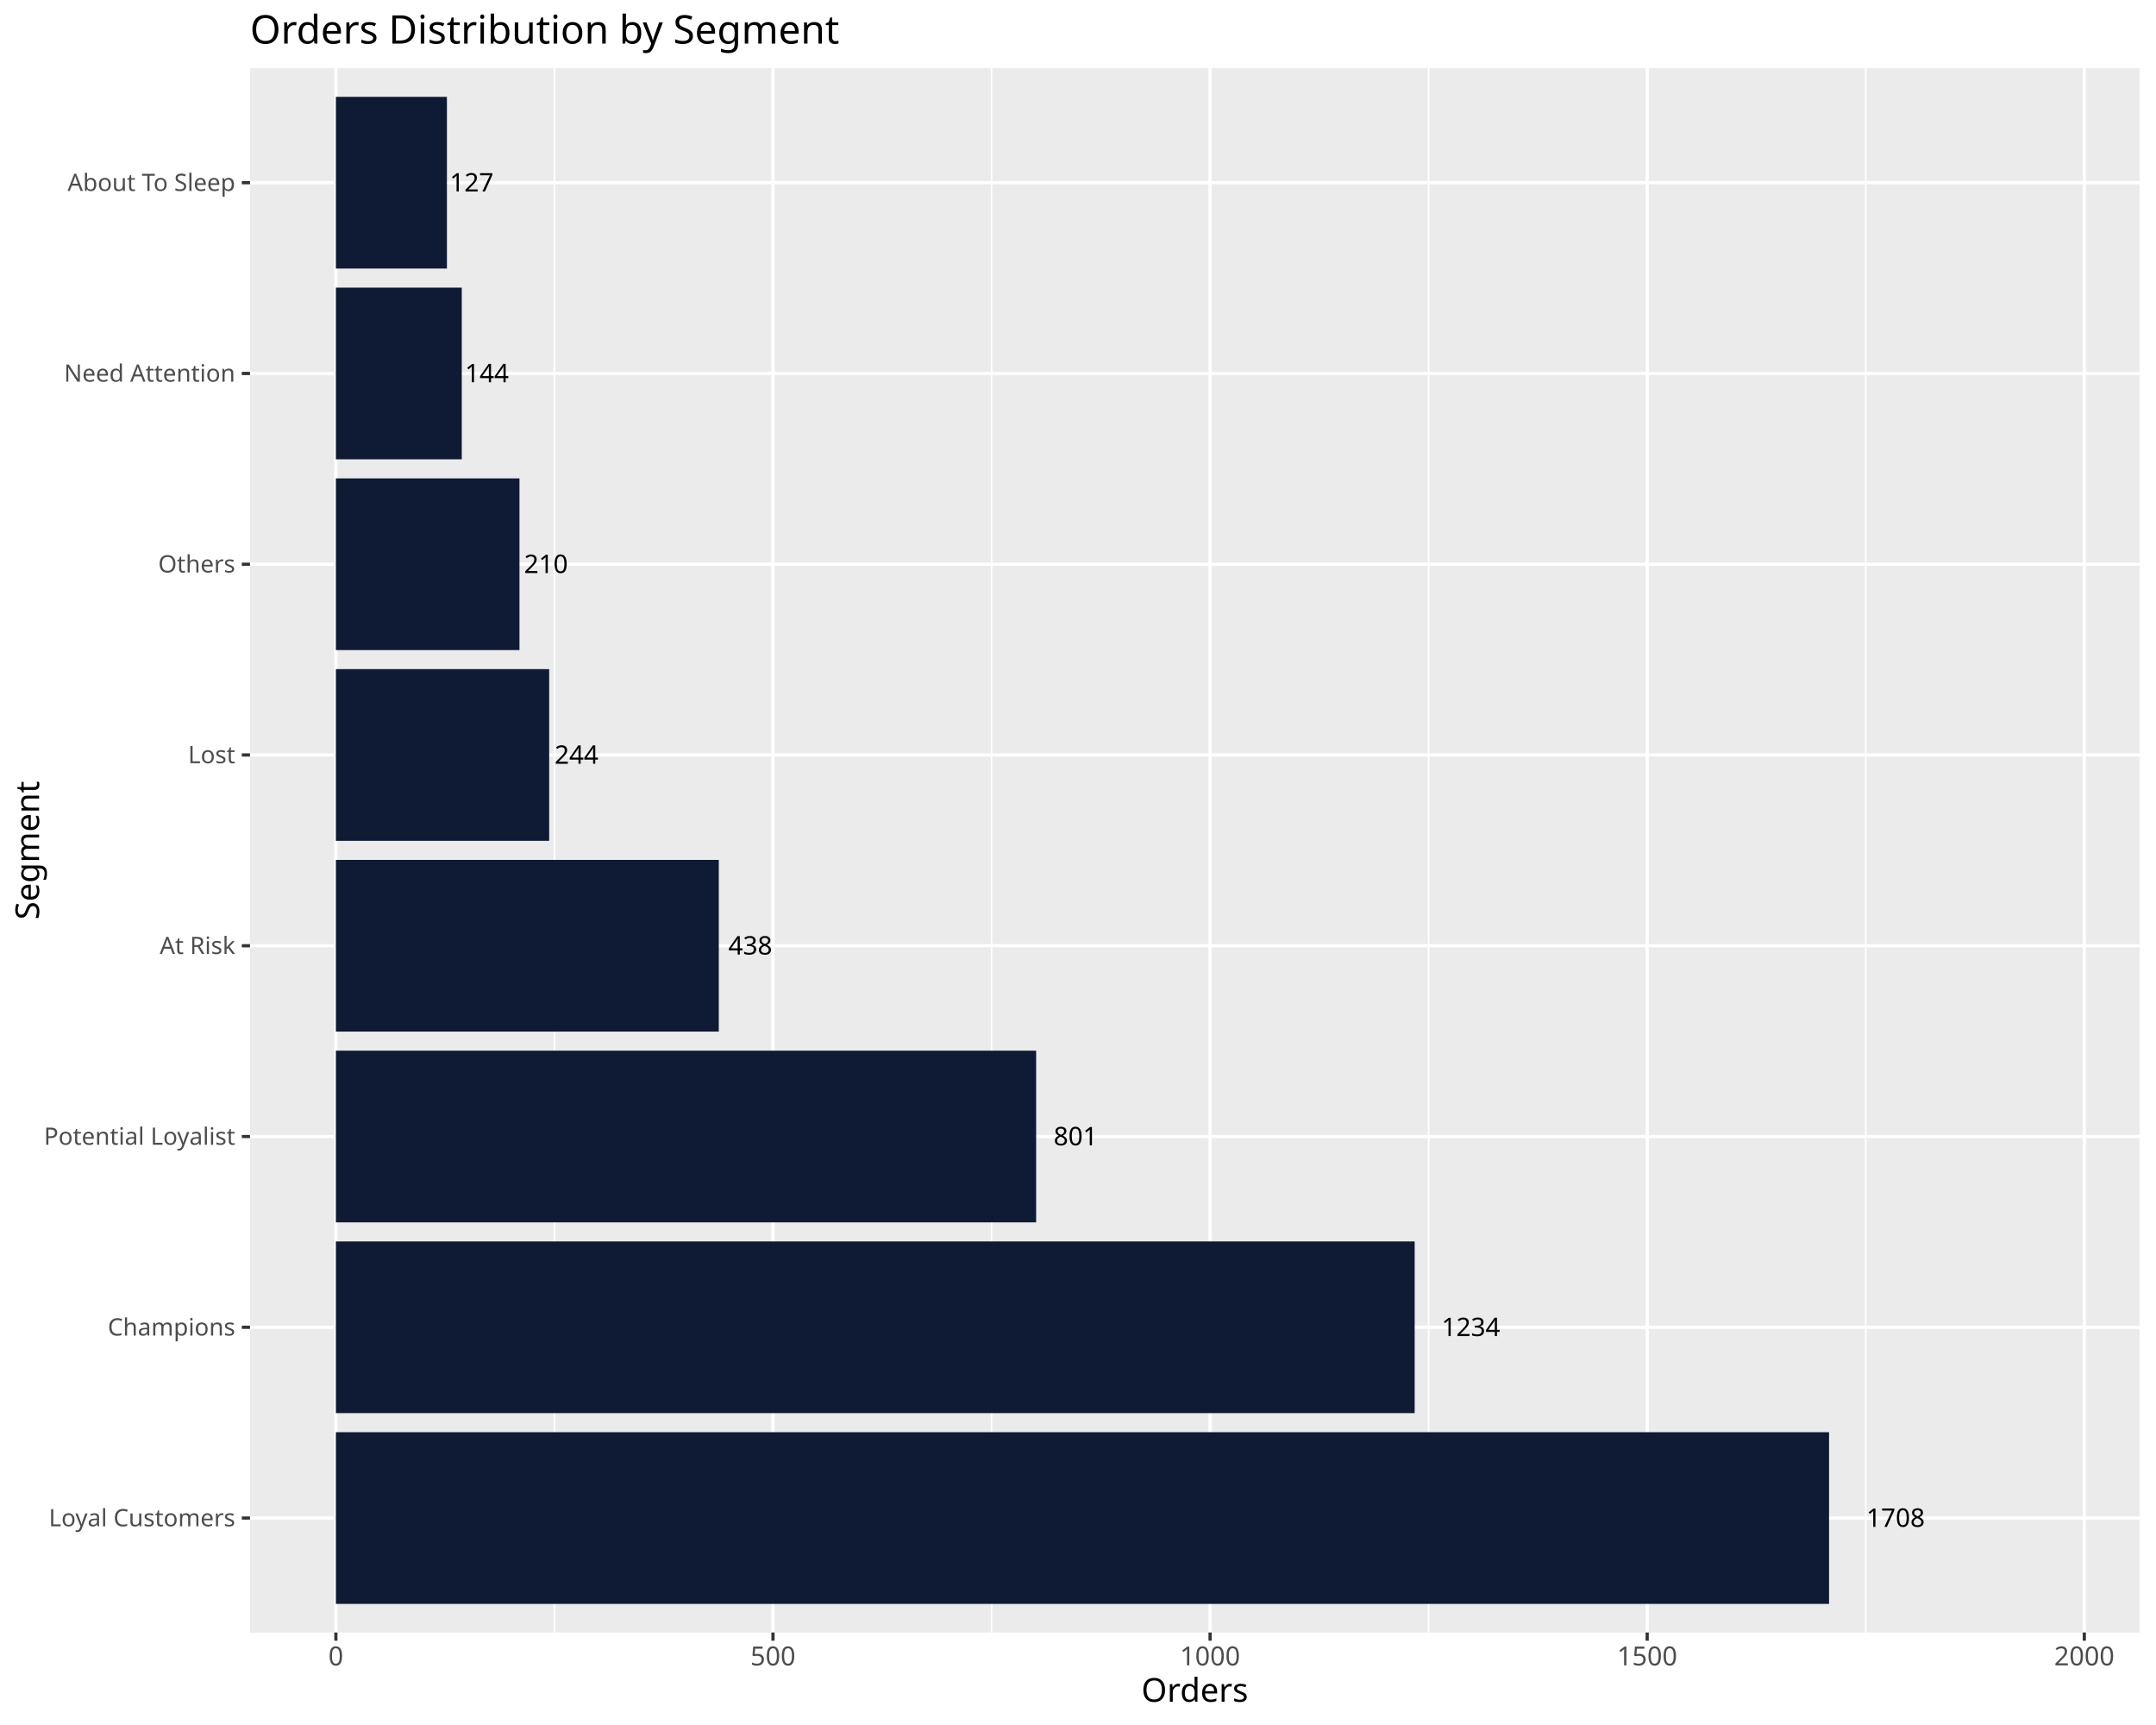
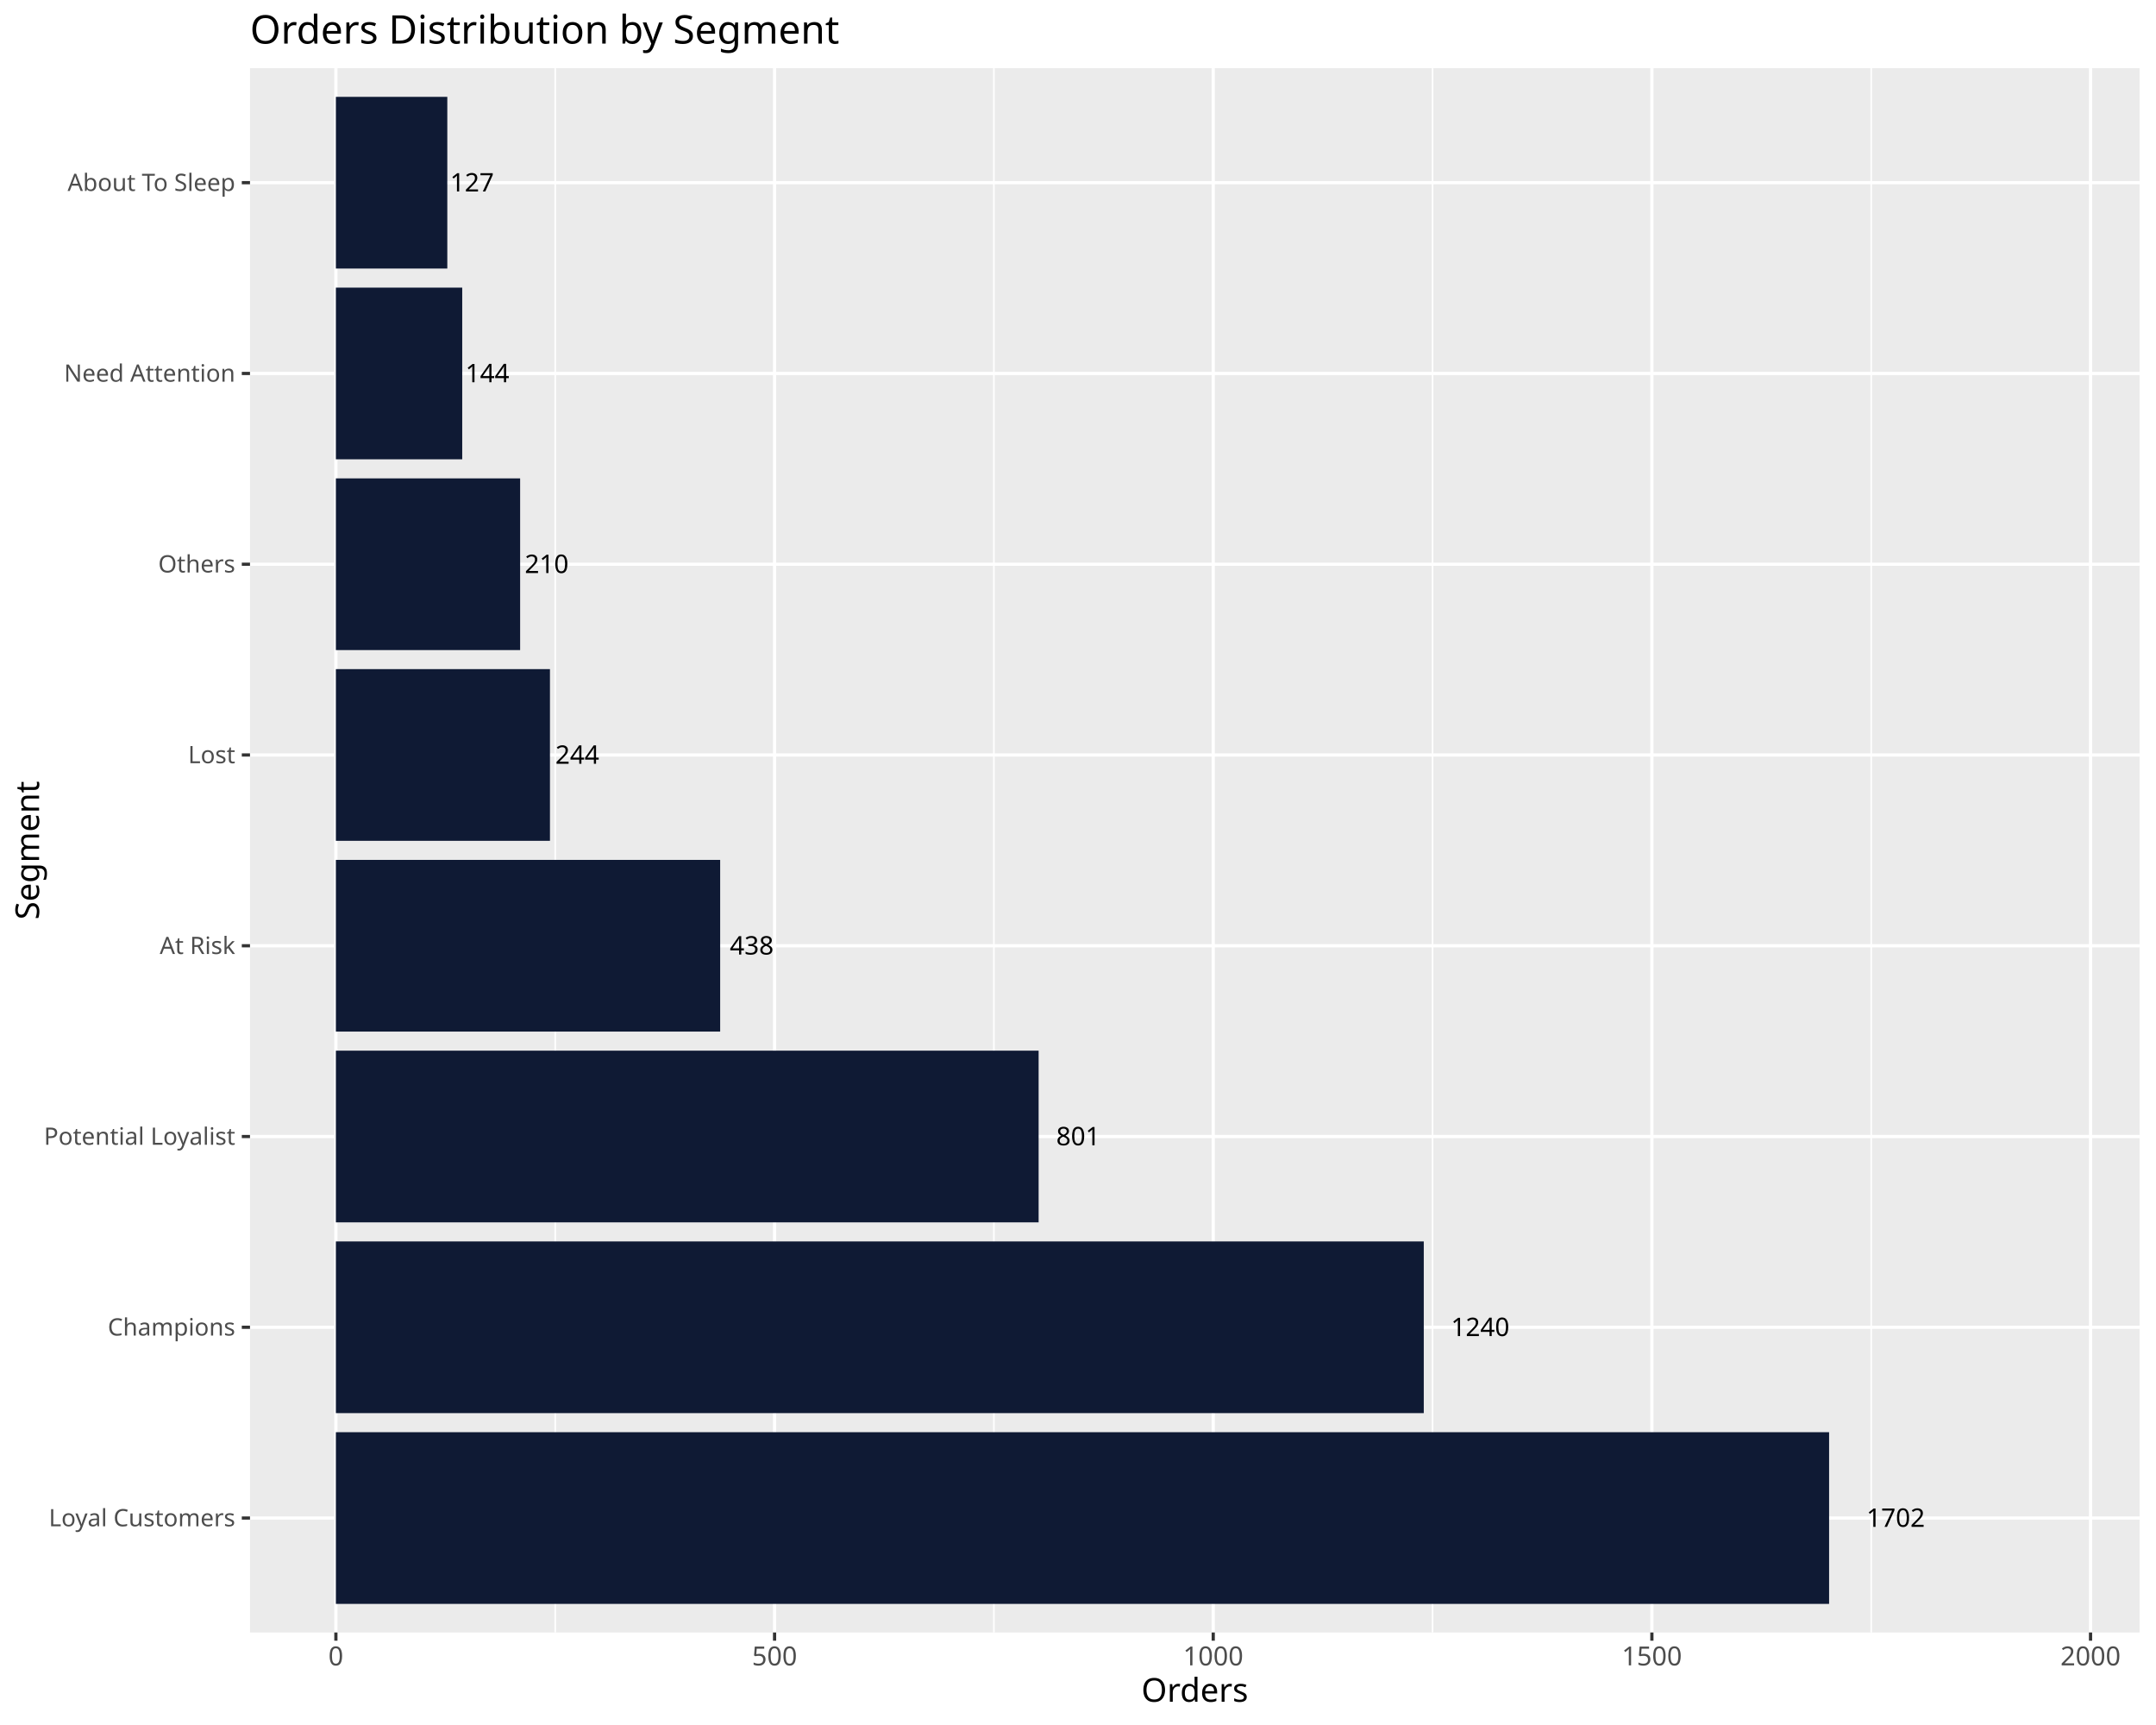
<svg xmlns="http://www.w3.org/2000/svg" class="svglite" data-engine-version="2.0" width="720.00pt" height="576.00pt" viewBox="0 0 720.00 576.00">
  <defs>
    <style type="text/css">
    .svglite line, .svglite polyline, .svglite polygon, .svglite path, .svglite rect, .svglite circle {
      fill: none;
      stroke: #000000;
      stroke-linecap: round;
      stroke-linejoin: round;
      stroke-miterlimit: 10.00;
    }
  </style>
  </defs>
  <rect width="100%" height="100%" style="stroke: none; fill: #FFFFFF;" />
  <defs>
    <clipPath id="cpMC4wMHw3MjAuMDB8MC4wMHw1NzYuMDA=">
      <rect x="0.00" y="0.00" width="720.00" height="576.00" />
    </clipPath>
  </defs>
  <g clip-path="url(#cpMC4wMHw3MjAuMDB8MC4wMHw1NzYuMDA=)">
    <rect x="0.00" y="0.00" width="720.00" height="576.00" style="stroke-width: 1.07; stroke: #FFFFFF; fill: #FFFFFF;" />
  </g>
  <defs>
    <clipPath id="cpODMuNDl8NzE0LjUyfDIyLjc4fDU0NS4xMQ==">
      <rect x="83.49" y="22.78" width="631.03" height="522.33" />
    </clipPath>
  </defs>
  <g clip-path="url(#cpODMuNDl8NzE0LjUyfDIyLjc4fDU0NS4xMQ==)">
    <rect x="83.49" y="22.78" width="631.03" height="522.33" style="stroke-width: 1.07; stroke: none; fill: #EBEBEB;" />
-     <polyline points="185.16,545.11 185.16,22.78 " style="stroke-width: 0.53; stroke: #FFFFFF; stroke-linecap: butt;" />
-     <polyline points="331.13,545.11 331.13,22.78 " style="stroke-width: 0.53; stroke: #FFFFFF; stroke-linecap: butt;" />
-     <polyline points="477.10,545.11 477.10,22.78 " style="stroke-width: 0.53; stroke: #FFFFFF; stroke-linecap: butt;" />
-     <polyline points="623.07,545.11 623.07,22.78 " style="stroke-width: 0.53; stroke: #FFFFFF; stroke-linecap: butt;" />
+     <polyline points="185.42,545.11 185.42,22.78 " style="stroke-width: 0.53; stroke: #FFFFFF; stroke-linecap: butt;" />
+     <polyline points="331.91,545.11 331.91,22.78 " style="stroke-width: 0.53; stroke: #FFFFFF; stroke-linecap: butt;" />
+     <polyline points="478.40,545.11 478.40,22.78 " style="stroke-width: 0.53; stroke: #FFFFFF; stroke-linecap: butt;" />
+     <polyline points="624.90,545.11 624.90,22.78 " style="stroke-width: 0.53; stroke: #FFFFFF; stroke-linecap: butt;" />
    <polyline points="83.49,506.89 714.52,506.89 " style="stroke-width: 1.07; stroke: #FFFFFF; stroke-linecap: butt;" />
    <polyline points="83.49,443.19 714.52,443.19 " style="stroke-width: 1.07; stroke: #FFFFFF; stroke-linecap: butt;" />
    <polyline points="83.49,379.50 714.52,379.50 " style="stroke-width: 1.07; stroke: #FFFFFF; stroke-linecap: butt;" />
    <polyline points="83.49,315.80 714.52,315.80 " style="stroke-width: 1.07; stroke: #FFFFFF; stroke-linecap: butt;" />
    <polyline points="83.49,252.10 714.52,252.10 " style="stroke-width: 1.07; stroke: #FFFFFF; stroke-linecap: butt;" />
    <polyline points="83.49,188.40 714.52,188.40 " style="stroke-width: 1.07; stroke: #FFFFFF; stroke-linecap: butt;" />
    <polyline points="83.49,124.70 714.52,124.70 " style="stroke-width: 1.07; stroke: #FFFFFF; stroke-linecap: butt;" />
    <polyline points="83.49,61.00 714.52,61.00 " style="stroke-width: 1.07; stroke: #FFFFFF; stroke-linecap: butt;" />
    <polyline points="112.17,545.11 112.17,22.78 " style="stroke-width: 1.07; stroke: #FFFFFF; stroke-linecap: butt;" />
-     <polyline points="258.14,545.11 258.14,22.78 " style="stroke-width: 1.07; stroke: #FFFFFF; stroke-linecap: butt;" />
-     <polyline points="404.11,545.11 404.11,22.78 " style="stroke-width: 1.07; stroke: #FFFFFF; stroke-linecap: butt;" />
-     <polyline points="550.08,545.11 550.08,22.78 " style="stroke-width: 1.07; stroke: #FFFFFF; stroke-linecap: butt;" />
-     <polyline points="696.06,545.11 696.06,22.78 " style="stroke-width: 1.07; stroke: #FFFFFF; stroke-linecap: butt;" />
-     <rect x="112.17" y="32.34" width="37.08" height="57.33" style="stroke-width: 1.07; stroke: none; stroke-linecap: butt; stroke-linejoin: miter; fill: #0F1A34;" />
-     <rect x="112.17" y="287.13" width="127.87" height="57.33" style="stroke-width: 1.07; stroke: none; stroke-linecap: butt; stroke-linejoin: miter; fill: #0F1A34;" />
-     <rect x="112.17" y="414.53" width="360.26" height="57.33" style="stroke-width: 1.07; stroke: none; stroke-linecap: butt; stroke-linejoin: miter; fill: #0F1A34;" />
-     <rect x="112.17" y="223.43" width="71.23" height="57.33" style="stroke-width: 1.07; stroke: none; stroke-linecap: butt; stroke-linejoin: miter; fill: #0F1A34;" />
-     <rect x="112.17" y="478.23" width="498.64" height="57.33" style="stroke-width: 1.07; stroke: none; stroke-linecap: butt; stroke-linejoin: miter; fill: #0F1A34;" />
-     <rect x="112.17" y="96.04" width="42.04" height="57.33" style="stroke-width: 1.07; stroke: none; stroke-linecap: butt; stroke-linejoin: miter; fill: #0F1A34;" />
-     <rect x="112.17" y="159.74" width="61.31" height="57.33" style="stroke-width: 1.07; stroke: none; stroke-linecap: butt; stroke-linejoin: miter; fill: #0F1A34;" />
-     <rect x="112.17" y="350.83" width="233.85" height="57.33" style="stroke-width: 1.07; stroke: none; stroke-linecap: butt; stroke-linejoin: miter; fill: #0F1A34;" />
-     <text x="150.18" y="63.94" style="font-size: 8.54px; font-family: sans;" textLength="14.24px" lengthAdjust="spacingAndGlyphs">127</text>
-     <text x="243.24" y="318.73" style="font-size: 8.54px; font-family: sans;" textLength="14.24px" lengthAdjust="spacingAndGlyphs">438</text>
-     <text x="481.43" y="446.13" style="font-size: 8.54px; font-family: sans;" textLength="18.99px" lengthAdjust="spacingAndGlyphs">1234</text>
-     <text x="185.19" y="255.04" style="font-size: 8.54px; font-family: sans;" textLength="14.24px" lengthAdjust="spacingAndGlyphs">244</text>
-     <text x="623.27" y="509.83" style="font-size: 8.54px; font-family: sans;" textLength="18.99px" lengthAdjust="spacingAndGlyphs">1708</text>
-     <text x="155.26" y="127.64" style="font-size: 8.54px; font-family: sans;" textLength="14.24px" lengthAdjust="spacingAndGlyphs">144</text>
-     <text x="175.01" y="191.34" style="font-size: 8.54px; font-family: sans;" textLength="14.24px" lengthAdjust="spacingAndGlyphs">210</text>
-     <text x="351.86" y="382.43" style="font-size: 8.54px; font-family: sans;" textLength="14.24px" lengthAdjust="spacingAndGlyphs">801</text>
+     <polyline points="258.67,545.11 258.67,22.78 " style="stroke-width: 1.07; stroke: #FFFFFF; stroke-linecap: butt;" />
+     <polyline points="405.16,545.11 405.16,22.78 " style="stroke-width: 1.07; stroke: #FFFFFF; stroke-linecap: butt;" />
+     <polyline points="551.65,545.11 551.65,22.78 " style="stroke-width: 1.07; stroke: #FFFFFF; stroke-linecap: butt;" />
+     <polyline points="698.14,545.11 698.14,22.78 " style="stroke-width: 1.07; stroke: #FFFFFF; stroke-linecap: butt;" />
+     <rect x="112.17" y="32.34" width="37.21" height="57.33" style="stroke-width: 1.07; stroke: none; stroke-linecap: butt; stroke-linejoin: miter; fill: #0F1A34;" />
+     <rect x="112.17" y="287.13" width="128.33" height="57.33" style="stroke-width: 1.07; stroke: none; stroke-linecap: butt; stroke-linejoin: miter; fill: #0F1A34;" />
+     <rect x="112.17" y="414.53" width="363.30" height="57.33" style="stroke-width: 1.07; stroke: none; stroke-linecap: butt; stroke-linejoin: miter; fill: #0F1A34;" />
+     <rect x="112.17" y="223.43" width="71.49" height="57.33" style="stroke-width: 1.07; stroke: none; stroke-linecap: butt; stroke-linejoin: miter; fill: #0F1A34;" />
+     <rect x="112.17" y="478.23" width="498.66" height="57.33" style="stroke-width: 1.07; stroke: none; stroke-linecap: butt; stroke-linejoin: miter; fill: #0F1A34;" />
+     <rect x="112.17" y="96.04" width="42.19" height="57.33" style="stroke-width: 1.07; stroke: none; stroke-linecap: butt; stroke-linejoin: miter; fill: #0F1A34;" />
+     <rect x="112.17" y="159.74" width="61.53" height="57.33" style="stroke-width: 1.07; stroke: none; stroke-linecap: butt; stroke-linejoin: miter; fill: #0F1A34;" />
+     <rect x="112.17" y="350.83" width="234.68" height="57.33" style="stroke-width: 1.07; stroke: none; stroke-linecap: butt; stroke-linejoin: miter; fill: #0F1A34;" />
+     <text x="150.31" y="63.94" style="font-size: 8.54px; font-family: sans;" textLength="14.24px" lengthAdjust="spacingAndGlyphs">127</text>
+     <text x="243.71" y="318.73" style="font-size: 8.54px; font-family: sans;" textLength="14.24px" lengthAdjust="spacingAndGlyphs">438</text>
+     <text x="484.56" y="446.13" style="font-size: 8.54px; font-family: sans;" textLength="18.99px" lengthAdjust="spacingAndGlyphs">1240</text>
+     <text x="185.45" y="255.04" style="font-size: 8.54px; font-family: sans;" textLength="14.24px" lengthAdjust="spacingAndGlyphs">244</text>
+     <text x="623.30" y="509.83" style="font-size: 8.54px; font-family: sans;" textLength="18.99px" lengthAdjust="spacingAndGlyphs">1702</text>
+     <text x="155.42" y="127.64" style="font-size: 8.54px; font-family: sans;" textLength="14.24px" lengthAdjust="spacingAndGlyphs">144</text>
+     <text x="175.24" y="191.34" style="font-size: 8.54px; font-family: sans;" textLength="14.24px" lengthAdjust="spacingAndGlyphs">210</text>
+     <text x="352.72" y="382.43" style="font-size: 8.54px; font-family: sans;" textLength="14.24px" lengthAdjust="spacingAndGlyphs">801</text>
  </g>
  <g clip-path="url(#cpMC4wMHw3MjAuMDB8MC4wMHw1NzYuMDA=)">
    <text x="78.56" y="509.65" text-anchor="end" style="font-size: 8.00px; fill: #4D4D4D; font-family: sans;" textLength="60.04px" lengthAdjust="spacingAndGlyphs">Loyal Customers</text>
    <text x="78.56" y="445.95" text-anchor="end" style="font-size: 8.00px; fill: #4D4D4D; font-family: sans;" textLength="40.47px" lengthAdjust="spacingAndGlyphs">Champions</text>
    <text x="78.56" y="382.25" text-anchor="end" style="font-size: 8.00px; fill: #4D4D4D; font-family: sans;" textLength="60.48px" lengthAdjust="spacingAndGlyphs">Potential Loyalist</text>
    <text x="78.56" y="318.55" text-anchor="end" style="font-size: 8.00px; fill: #4D4D4D; font-family: sans;" textLength="25.34px" lengthAdjust="spacingAndGlyphs">At Risk</text>
    <text x="78.56" y="254.85" text-anchor="end" style="font-size: 8.00px; fill: #4D4D4D; font-family: sans;" textLength="15.12px" lengthAdjust="spacingAndGlyphs">Lost</text>
    <text x="78.56" y="191.15" text-anchor="end" style="font-size: 8.00px; fill: #4D4D4D; font-family: sans;" textLength="24.01px" lengthAdjust="spacingAndGlyphs">Others</text>
    <text x="78.56" y="127.45" text-anchor="end" style="font-size: 8.00px; fill: #4D4D4D; font-family: sans;" textLength="52.93px" lengthAdjust="spacingAndGlyphs">Need Attention</text>
    <text x="78.56" y="63.76" text-anchor="end" style="font-size: 8.00px; fill: #4D4D4D; font-family: sans;" textLength="55.15px" lengthAdjust="spacingAndGlyphs">About To Sleep</text>
    <polyline points="80.75,506.89 83.49,506.89 " style="stroke-width: 1.07; stroke: #333333; stroke-linecap: butt;" />
    <polyline points="80.75,443.19 83.49,443.19 " style="stroke-width: 1.07; stroke: #333333; stroke-linecap: butt;" />
    <polyline points="80.75,379.50 83.49,379.50 " style="stroke-width: 1.07; stroke: #333333; stroke-linecap: butt;" />
    <polyline points="80.75,315.80 83.49,315.80 " style="stroke-width: 1.07; stroke: #333333; stroke-linecap: butt;" />
    <polyline points="80.75,252.10 83.49,252.10 " style="stroke-width: 1.07; stroke: #333333; stroke-linecap: butt;" />
    <polyline points="80.75,188.40 83.49,188.40 " style="stroke-width: 1.07; stroke: #333333; stroke-linecap: butt;" />
    <polyline points="80.75,124.70 83.49,124.70 " style="stroke-width: 1.07; stroke: #333333; stroke-linecap: butt;" />
    <polyline points="80.75,61.00 83.49,61.00 " style="stroke-width: 1.07; stroke: #333333; stroke-linecap: butt;" />
    <polyline points="112.17,547.85 112.17,545.11 " style="stroke-width: 1.07; stroke: #333333; stroke-linecap: butt;" />
-     <polyline points="258.14,547.85 258.14,545.11 " style="stroke-width: 1.07; stroke: #333333; stroke-linecap: butt;" />
-     <polyline points="404.11,547.85 404.11,545.11 " style="stroke-width: 1.07; stroke: #333333; stroke-linecap: butt;" />
-     <polyline points="550.08,547.85 550.08,545.11 " style="stroke-width: 1.07; stroke: #333333; stroke-linecap: butt;" />
-     <polyline points="696.06,547.85 696.06,545.11 " style="stroke-width: 1.07; stroke: #333333; stroke-linecap: butt;" />
+     <polyline points="258.67,547.85 258.67,545.11 " style="stroke-width: 1.07; stroke: #333333; stroke-linecap: butt;" />
+     <polyline points="405.16,547.85 405.16,545.11 " style="stroke-width: 1.07; stroke: #333333; stroke-linecap: butt;" />
+     <polyline points="551.65,547.85 551.65,545.11 " style="stroke-width: 1.07; stroke: #333333; stroke-linecap: butt;" />
+     <polyline points="698.14,547.85 698.14,545.11 " style="stroke-width: 1.07; stroke: #333333; stroke-linecap: butt;" />
    <text x="112.17" y="556.10" text-anchor="middle" style="font-size: 8.80px; fill: #4D4D4D; font-family: sans;" textLength="4.89px" lengthAdjust="spacingAndGlyphs">0</text>
-     <text x="258.14" y="556.10" text-anchor="middle" style="font-size: 8.80px; fill: #4D4D4D; font-family: sans;" textLength="14.68px" lengthAdjust="spacingAndGlyphs">500</text>
-     <text x="404.11" y="556.10" text-anchor="middle" style="font-size: 8.80px; fill: #4D4D4D; font-family: sans;" textLength="19.58px" lengthAdjust="spacingAndGlyphs">1000</text>
-     <text x="550.08" y="556.10" text-anchor="middle" style="font-size: 8.80px; fill: #4D4D4D; font-family: sans;" textLength="19.58px" lengthAdjust="spacingAndGlyphs">1500</text>
-     <text x="696.06" y="556.10" text-anchor="middle" style="font-size: 8.80px; fill: #4D4D4D; font-family: sans;" textLength="19.58px" lengthAdjust="spacingAndGlyphs">2000</text>
+     <text x="258.67" y="556.10" text-anchor="middle" style="font-size: 8.80px; fill: #4D4D4D; font-family: sans;" textLength="14.68px" lengthAdjust="spacingAndGlyphs">500</text>
+     <text x="405.16" y="556.10" text-anchor="middle" style="font-size: 8.80px; fill: #4D4D4D; font-family: sans;" textLength="19.58px" lengthAdjust="spacingAndGlyphs">1000</text>
+     <text x="551.65" y="556.10" text-anchor="middle" style="font-size: 8.80px; fill: #4D4D4D; font-family: sans;" textLength="19.58px" lengthAdjust="spacingAndGlyphs">1500</text>
+     <text x="698.14" y="556.10" text-anchor="middle" style="font-size: 8.80px; fill: #4D4D4D; font-family: sans;" textLength="19.58px" lengthAdjust="spacingAndGlyphs">2000</text>
    <text x="399.00" y="568.24" text-anchor="middle" style="font-size: 11.00px; font-family: sans;" textLength="33.63px" lengthAdjust="spacingAndGlyphs">Orders</text>
    <text transform="translate(13.05,283.95) rotate(-90)" text-anchor="middle" style="font-size: 11.00px; font-family: sans;" textLength="44.04px" lengthAdjust="spacingAndGlyphs">Segment</text>
    <text x="83.49" y="14.56" style="font-size: 13.20px; font-family: sans;" textLength="187.84px" lengthAdjust="spacingAndGlyphs">Orders  Distribution by Segment</text>
  </g>
</svg>
